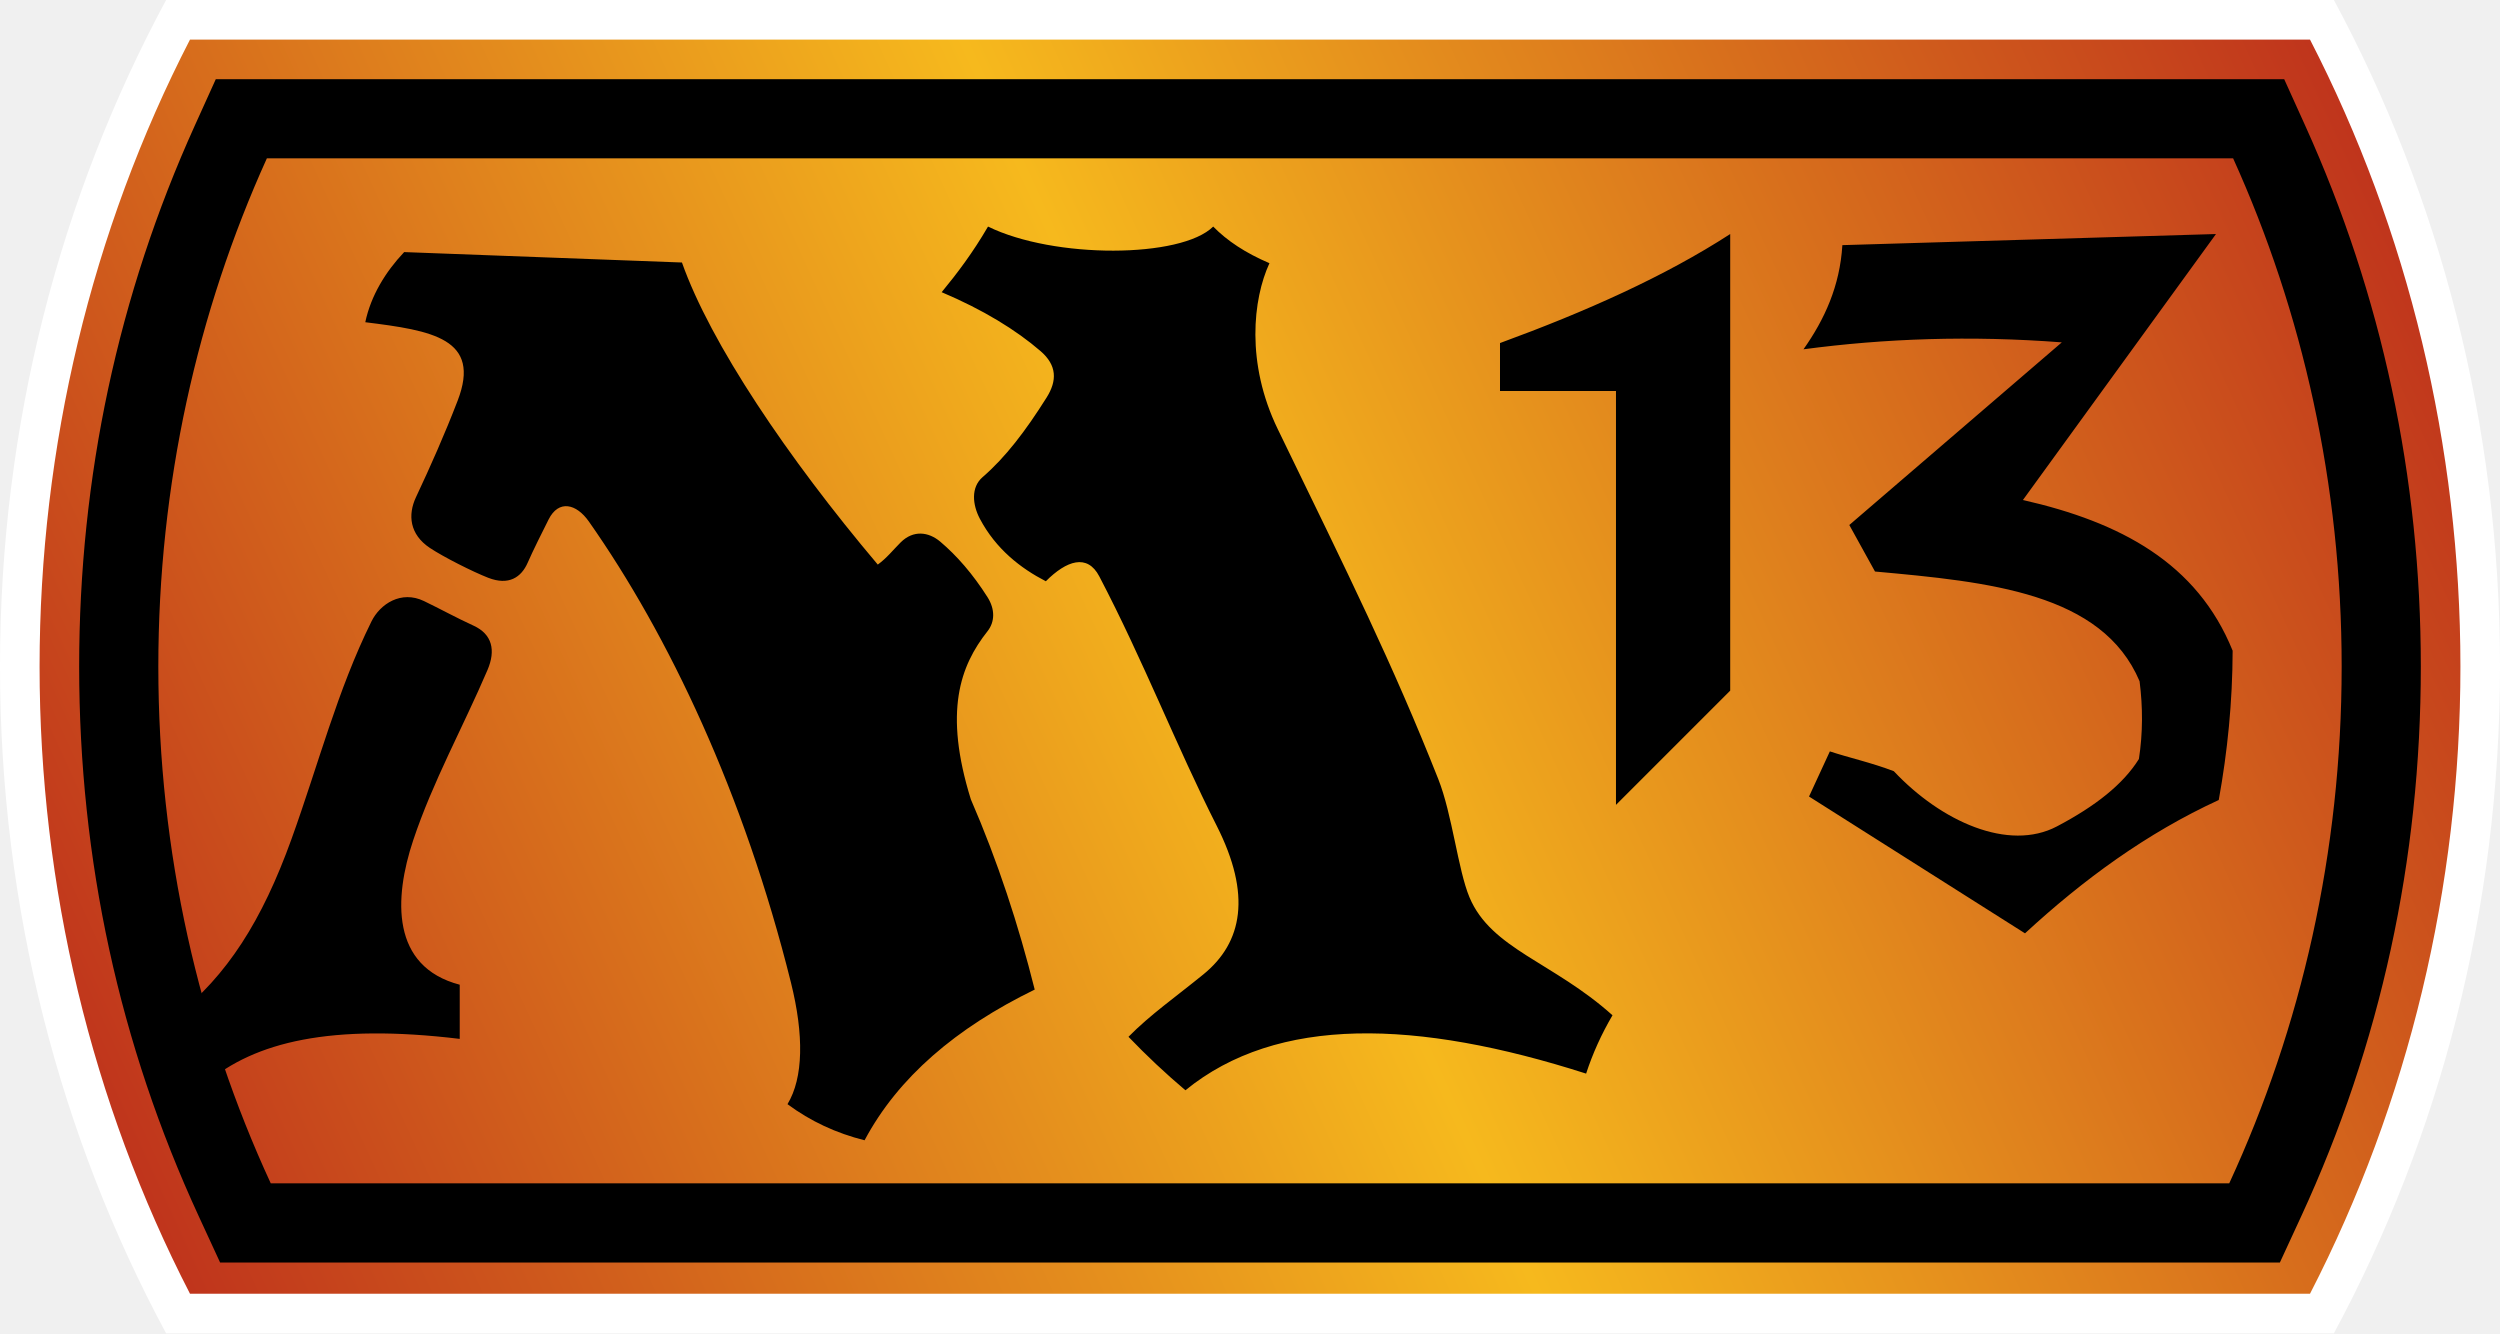
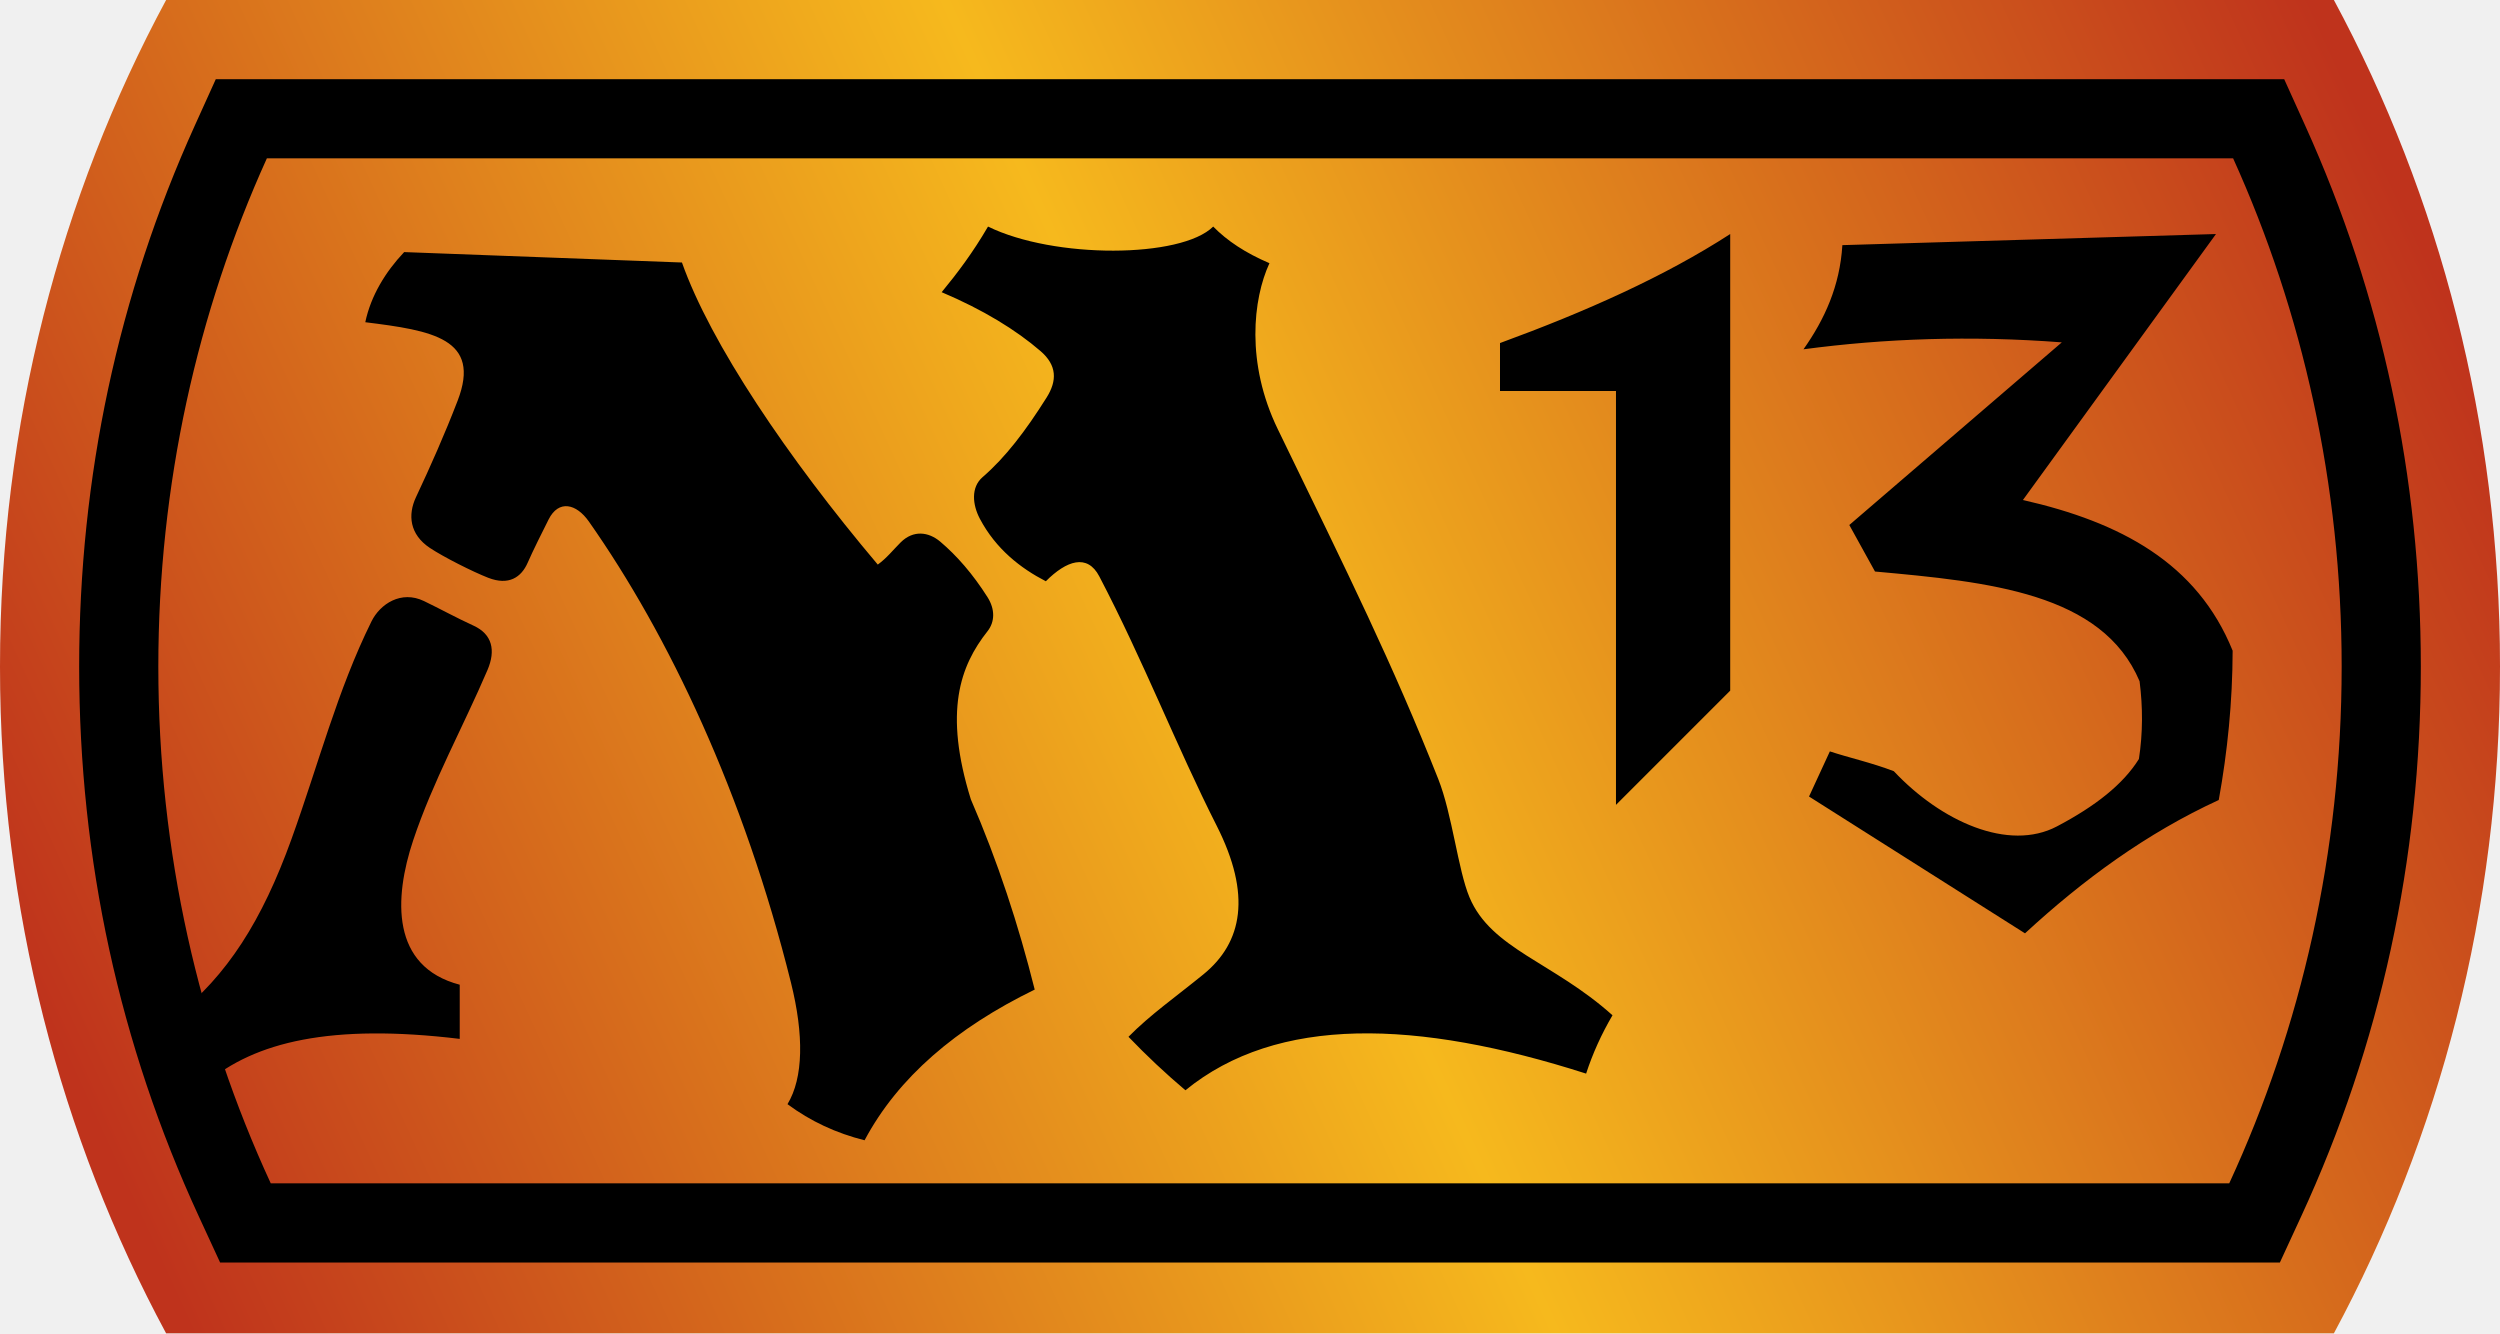
- <svg xmlns="http://www.w3.org/2000/svg" xmlns:xlink="http://www.w3.org/1999/xlink" width="600" height="320">
+ <svg xmlns="http://www.w3.org/2000/svg" xmlns:xlink="http://www.w3.org/1999/xlink" width="600" height="320" version="1.1" id="svg18">
+   <defs id="defs22">
+     <linearGradient xlink:href="#a-6" id="b-3" x1="0" x2="1" y1="0" y2="0" gradientTransform="matrix(542.2721,-252.8656,252.8656,542.2721,29.01656,286.4513)" gradientUnits="userSpaceOnUse" spreadMethod="pad" />
+     <linearGradient id="a-6" x1="0" x2="1" y1="0" y2="0" gradientTransform="matrix(271.1361,126.4328,126.4328,-271.1361,14.46229,16.73619)" gradientUnits="userSpaceOnUse" spreadMethod="pad">
+       <stop offset="0" style="stop-color:#bf331c" id="stop2-7" />
+       <stop offset=".5" style="stop-color:#f6b91d" id="stop4-5" />
+       <stop offset="1" style="stop-color:#bf331c" id="stop6-3" />
+     </linearGradient>
+   </defs>
  <linearGradient id="a" x1="0" x2="1" y1="0" y2="0" gradientTransform="scale(299.1655 -299.1655)rotate(-25 -.102 -.137)" gradientUnits="userSpaceOnUse" spreadMethod="pad">
-     <stop offset="0" style="stop-color:#bf331c" />
-     <stop offset=".5" style="stop-color:#f6b91d" />
-     <stop offset="1" style="stop-color:#bf331c" />
+     <stop offset="0" style="stop-color:#bf331c" id="stop2" />
+     <stop offset=".5" style="stop-color:#f6b91d" id="stop4" />
+     <stop offset="1" style="stop-color:#bf331c" id="stop6" />
  </linearGradient>
  <linearGradient xlink:href="#a" id="b" x1="0" x2="1" y1="0" y2="0" gradientTransform="scale(598.3311)rotate(-25 1.104 .13)" gradientUnits="userSpaceOnUse" spreadMethod="pad" />
-   <path d="M42.72 4.75C17.87 51.902 4.75 105.518 4.75 160s13.12 108.096 37.97 155.25h514.562C582.128 268.094 595.25 214.478 595.25 160c0-54.48-13.122-108.094-37.968-155.25Z" style="fill:url(#b);stroke-width:2" />
-   <path d="M560.132 0H39.866C14.506 47.102 0 101.738 0 160s14.506 112.898 39.866 160h520.266C585.492 272.898 600 218.262 600 160S585.49 47.102 560.132 0M554.4 9.5c23.632 45.858 36.1 97.764 36.1 150.5s-12.468 104.642-36.1 150.5H45.6C21.964 264.646 9.5 212.738 9.5 160S21.966 55.354 45.6 9.5Z" style="fill:#fff;stroke-width:2" />
-   <path d="M548.206 19H51.792l-5.054 11.168C28.33 70.85 18.998 114.532 18.998 160c0 46.278 9.666 90.676 28.732 131.964L52.824 303h494.348l5.096-11.036c19.064-41.286 28.73-85.686 28.73-131.964 0-45.47-9.334-89.152-27.74-129.834zm-12.258 19c16.69 36.884 26.05 78.272 26.05 122 0 44.524-9.716 86.612-26.98 124H64.98c-17.264-37.388-26.982-79.476-26.982-124 0-43.728 9.362-85.116 26.052-122Z" />
-   <path d="m494.833 82.167-51 43.834 6.168 11.166c27.342 2.478 54.528 5.116 63.5 26.334.79 6.222.796 12.444-.166 18.666-3.79 6.072-10.412 11.292-19.668 16.166-11.618 6.12-27.802-1.176-39.154-13.248-5.382-2.062-10.9-3.268-15.346-4.752l-5 10.834 51.834 32.834c14.002-12.914 29.198-24.04 46.5-32 2.104-11.624 3.296-23.54 3.334-35.834-8.502-21-26.834-30.834-50.334-36.166l46.334-63.834-89.668 2.666c-.596 9.792-4.25 17.81-9.332 25 19.474-2.594 40.024-3.348 61.998-1.666M360 93.833h27.834v99.334l27.416-27.416V56.167C399.603 66.299 380.677 74.763 360 82.333Zm-110.256-9.556c3.924 3.39 4.006 7.056 1.434 11.144-5.012 7.966-9.846 14.33-15.346 19.08-2.87 2.478-2.426 6.666-.664 10 3.856 7.298 9.82 11.902 15.832 15 4.976-4.98 9.952-6.678 12.832-1.168 10.618 20.292 18.558 40.862 28.168 59.834 8.398 16.582 6.226 28.01-3.166 35.666-6.564 5.35-12.888 9.784-18 15a180 180 0 0 0 13.666 12.834c22.056-17.992 55.496-17.024 96.168-4 1.576-4.834 3.692-9.5 6.332-14-14.25-12.792-29.122-15.888-34.332-28.334-2.754-6.578-4.126-19.888-7.484-28.364-11.018-27.802-21.35-48.636-38.516-83.968-7.702-15.852-5.96-31.26-2-39.834-5.752-2.456-10.204-5.406-13.5-8.792-7.668 7.626-38.168 7.792-54.042 0-3.688 6.326-7.404 11.23-11.126 15.75 9.93 4.2 17.872 9.076 23.744 14.152M87.667 77.333c16.082 2 27.914 3.918 22.166 18.834-3.13 8.126-6.514 15.738-10.002 23.166-1.984 4.23-1.542 8.916 3.336 12.168 3.272 2.18 10.336 5.74 14 7.166 4.916 1.916 7.95-.078 9.5-3.666 1.136-2.636 3.71-7.77 5-10.334 2.42-4.814 6.66-3.78 9.664.5 19.122 27.226 37.196 65.244 48.5 110.666 3.132 12.578 3 22.838-.832 29.168 5.52 4.098 11.7 6.964 18.5 8.666 8.02-15.074 21.946-26.958 40.832-36.166-3.874-15.474-8.848-30.724-15.332-45.668-6.536-21.034-2.582-32.01 4-40.332 1.798-2.276 1.84-5.284 0-8.188-3.52-5.554-7.366-9.958-11.332-13.312-2.792-2.362-6.46-2.856-9.5.166-1.792 1.78-3.358 3.792-5.5 5.334-21.668-25.668-40.168-53.168-47-72.5L97 60.501c-4.5 4.75-8 10.5-9.332 16.832M42 244.001c12.526-9.822 20.91-23.072 27.95-42.6 6.532-18.116 10.968-35.584 19.198-52.25 2.082-4.214 7.134-7.534 12.602-4.9 3.856 1.856 7.694 3.98 11.918 5.916 4.444 2.038 5.364 5.882 3.332 10.632-5.86 13.692-13.136 26.784-17.832 40.868-4.668 14-5.334 30.334 11.166 34.666v13c-30.788-3.722-49.226.692-60.9 10.666z" />
+   <path d="M 42.72,4.75 C 17.87,51.902 4.75,105.518 4.75,160 c 0,54.482 13.12,108.096 37.97,155.25 H 557.282 C 582.128,268.094 595.25,214.478 595.25,160 595.25,105.52 582.128,51.906 557.282,4.75 Z" style="display:inline;fill:url(#b);stroke-width:2" id="path10" />
+   <path d="M 560.132,0 H 39.866 C 14.506,47.102 0,101.738 0,160 0,218.262 14.506,272.898 39.866,320 H 560.132 C 585.492,272.898 600,218.262 600,160 600,101.738 585.49,47.102 560.132,0 M 554.4,9.5 c 23.632,45.858 36.1,97.764 36.1,150.5 0,52.736 -12.468,104.642 -36.1,150.5 H 45.6 C 21.964,264.646 9.5,212.738 9.5,160 9.5,107.262 21.966,55.354 45.6,9.5 Z" style="font-variation-settings:normal;display:inline;opacity:1;vector-effect:none;fill:url(#b);fill-opacity:1;stroke-width:2;stroke-linecap:butt;stroke-linejoin:miter;stroke-miterlimit:4;stroke-dasharray:none;stroke-dashoffset:0;stroke-opacity:1;-inkscape-stroke:none;stop-color:#000000;stop-opacity:1" id="path12" />
+   <path d="M548.206 19H51.792l-5.054 11.168C28.33 70.85 18.998 114.532 18.998 160c0 46.278 9.666 90.676 28.732 131.964L52.824 303h494.348l5.096-11.036c19.064-41.286 28.73-85.686 28.73-131.964 0-45.47-9.334-89.152-27.74-129.834zm-12.258 19c16.69 36.884 26.05 78.272 26.05 122 0 44.524-9.716 86.612-26.98 124H64.98c-17.264-37.388-26.982-79.476-26.982-124 0-43.728 9.362-85.116 26.052-122Z" id="path14" />
+   <path d="m494.833 82.167-51 43.834 6.168 11.166c27.342 2.478 54.528 5.116 63.5 26.334.79 6.222.796 12.444-.166 18.666-3.79 6.072-10.412 11.292-19.668 16.166-11.618 6.12-27.802-1.176-39.154-13.248-5.382-2.062-10.9-3.268-15.346-4.752l-5 10.834 51.834 32.834c14.002-12.914 29.198-24.04 46.5-32 2.104-11.624 3.296-23.54 3.334-35.834-8.502-21-26.834-30.834-50.334-36.166l46.334-63.834-89.668 2.666c-.596 9.792-4.25 17.81-9.332 25 19.474-2.594 40.024-3.348 61.998-1.666M360 93.833h27.834v99.334l27.416-27.416V56.167C399.603 66.299 380.677 74.763 360 82.333Zm-110.256-9.556c3.924 3.39 4.006 7.056 1.434 11.144-5.012 7.966-9.846 14.33-15.346 19.08-2.87 2.478-2.426 6.666-.664 10 3.856 7.298 9.82 11.902 15.832 15 4.976-4.98 9.952-6.678 12.832-1.168 10.618 20.292 18.558 40.862 28.168 59.834 8.398 16.582 6.226 28.01-3.166 35.666-6.564 5.35-12.888 9.784-18 15a180 180 0 0 0 13.666 12.834c22.056-17.992 55.496-17.024 96.168-4 1.576-4.834 3.692-9.5 6.332-14-14.25-12.792-29.122-15.888-34.332-28.334-2.754-6.578-4.126-19.888-7.484-28.364-11.018-27.802-21.35-48.636-38.516-83.968-7.702-15.852-5.96-31.26-2-39.834-5.752-2.456-10.204-5.406-13.5-8.792-7.668 7.626-38.168 7.792-54.042 0-3.688 6.326-7.404 11.23-11.126 15.75 9.93 4.2 17.872 9.076 23.744 14.152M87.667 77.333c16.082 2 27.914 3.918 22.166 18.834-3.13 8.126-6.514 15.738-10.002 23.166-1.984 4.23-1.542 8.916 3.336 12.168 3.272 2.18 10.336 5.74 14 7.166 4.916 1.916 7.95-.078 9.5-3.666 1.136-2.636 3.71-7.77 5-10.334 2.42-4.814 6.66-3.78 9.664.5 19.122 27.226 37.196 65.244 48.5 110.666 3.132 12.578 3 22.838-.832 29.168 5.52 4.098 11.7 6.964 18.5 8.666 8.02-15.074 21.946-26.958 40.832-36.166-3.874-15.474-8.848-30.724-15.332-45.668-6.536-21.034-2.582-32.01 4-40.332 1.798-2.276 1.84-5.284 0-8.188-3.52-5.554-7.366-9.958-11.332-13.312-2.792-2.362-6.46-2.856-9.5.166-1.792 1.78-3.358 3.792-5.5 5.334-21.668-25.668-40.168-53.168-47-72.5L97 60.501c-4.5 4.75-8 10.5-9.332 16.832M42 244.001c12.526-9.822 20.91-23.072 27.95-42.6 6.532-18.116 10.968-35.584 19.198-52.25 2.082-4.214 7.134-7.534 12.602-4.9 3.856 1.856 7.694 3.98 11.918 5.916 4.444 2.038 5.364 5.882 3.332 10.632-5.86 13.692-13.136 26.784-17.832 40.868-4.668 14-5.334 30.334 11.166 34.666v13c-30.788-3.722-49.226.692-60.9 10.666z" id="path16" />
</svg>
